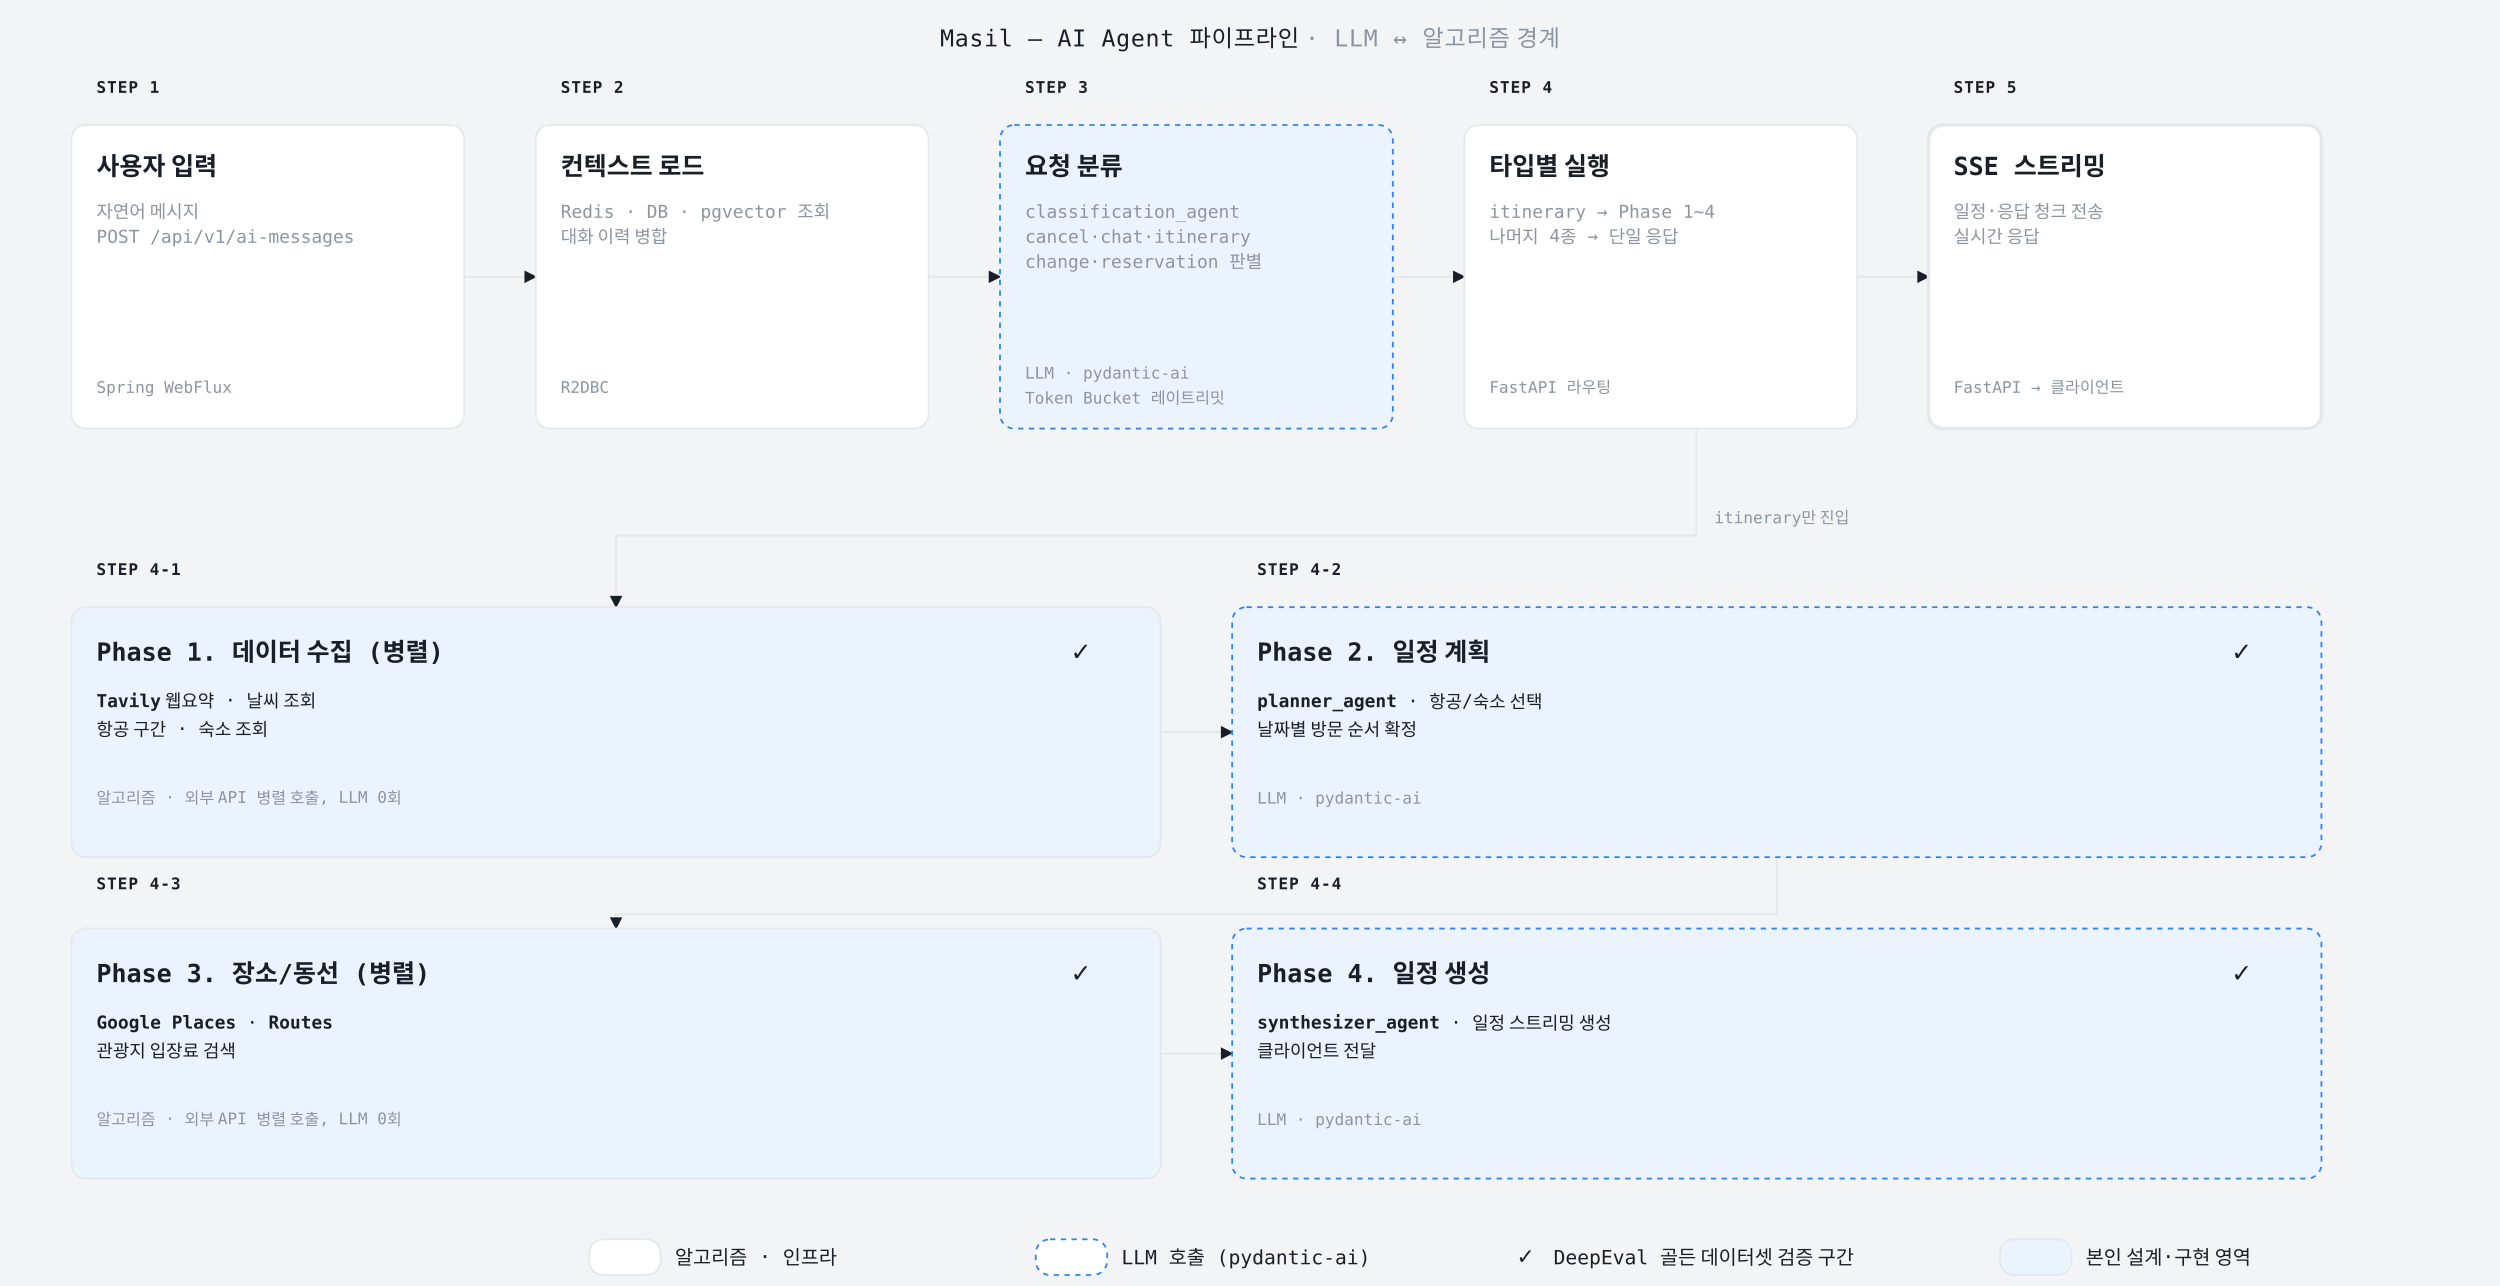
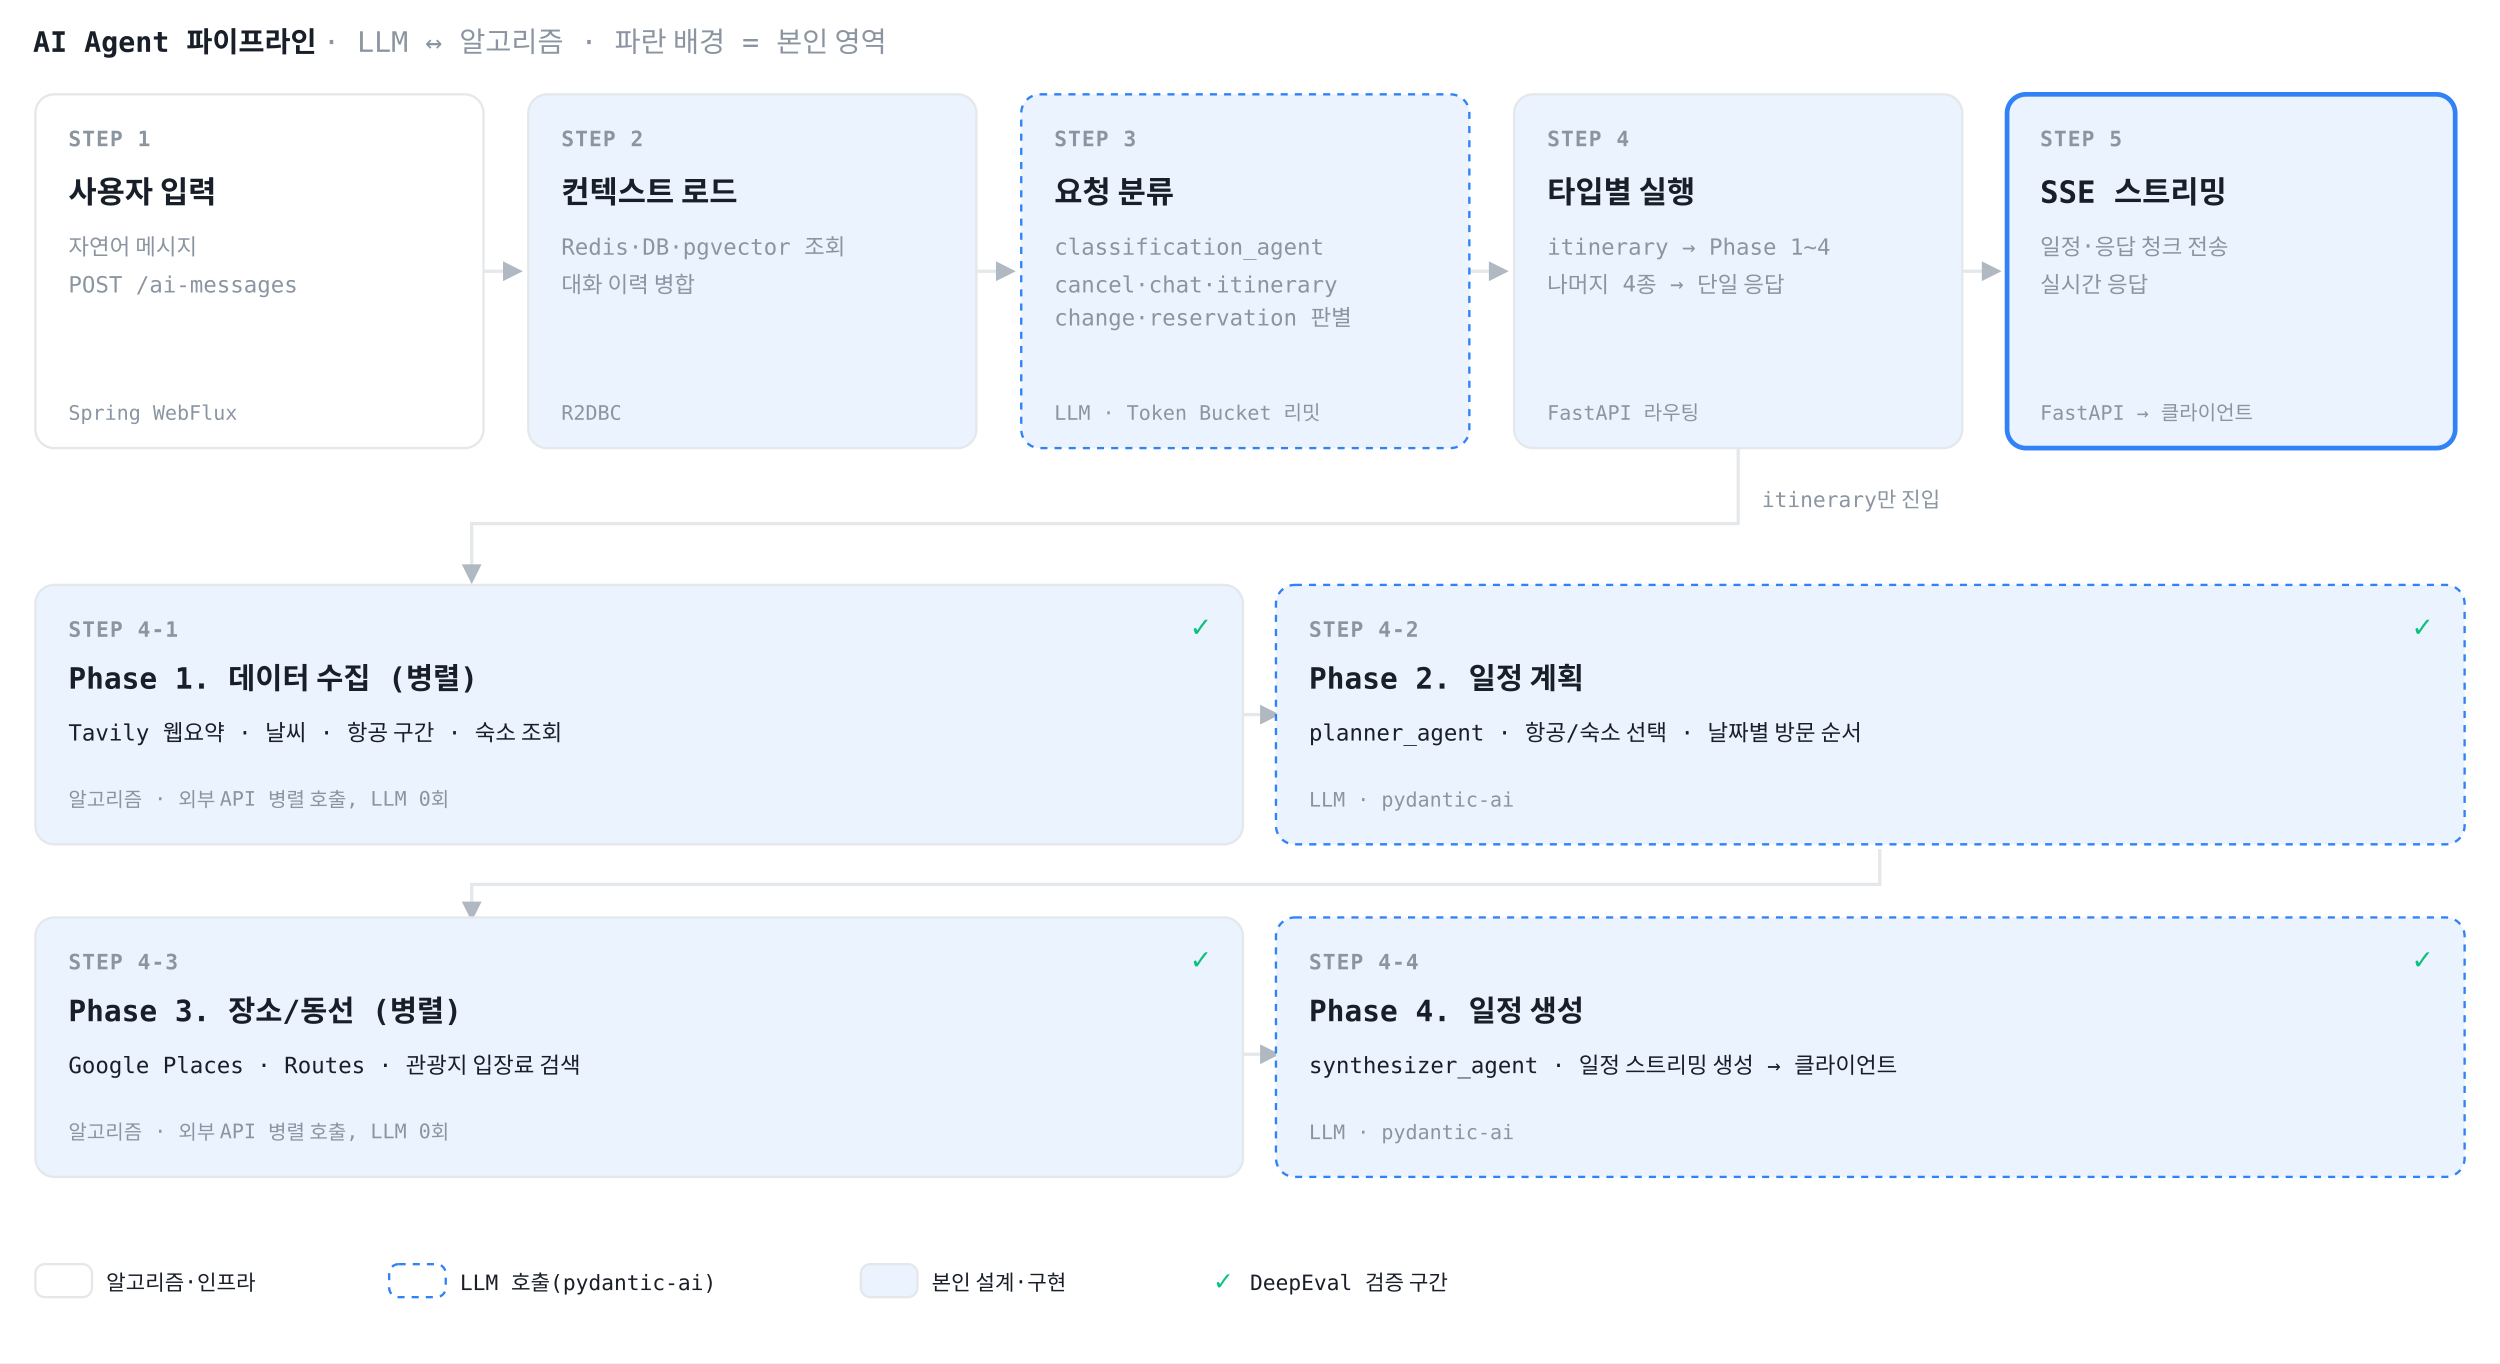
- <svg xmlns="http://www.w3.org/2000/svg" viewBox="0 0 1400 720" role="img" aria-labelledby="title desc" font-family="'JetBrains Mono', ui-monospace, monospace">
+ <svg xmlns="http://www.w3.org/2000/svg" viewBox="0 0 1060 578" role="img" aria-labelledby="title desc" font-family="'JetBrains Mono', ui-monospace, monospace">
  <defs>
-     <marker id="arrow" viewBox="0 0 10 10" refX="9" refY="5" markerWidth="7" markerHeight="7" orient="auto-start-reverse">
-       <path d="M0,0 L10,5 L0,10 z" fill="#191F28" />
+     <marker id="arrow" viewBox="0 0 10 10" refX="8" refY="5" markerWidth="6" markerHeight="6" orient="auto-start-reverse">
+       <path d="M0,0 L10,5 L0,10 z" fill="#B0B8C1" />
    </marker>
  </defs>
-   <rect x="0" y="0" width="1400" height="730" fill="#F2F4F6" />
-   <text x="700" y="26" text-anchor="middle" font-size="13" letter-spacing="0.03em" fill="#191F28">Masil — AI Agent 파이프라인 <tspan fill="#8B95A1">· LLM ↔ 알고리즘 경계</tspan>
+   <rect x="0" y="0" width="1060" height="578" fill="#FFFFFF" />
+   <text x="14" y="22" font-size="12" font-weight="700" fill="#191F28">AI Agent 파이프라인 <tspan fill="#8B95A1" font-weight="400">· LLM ↔ 알고리즘 · 파란 배경 = 본인 영역</tspan>
  </text>
-   <line x1="260" y1="155" x2="300" y2="155" stroke="#E5E8EB" stroke-width="1" marker-end="url(#arrow)" />
-   <line x1="520" y1="155" x2="560" y2="155" stroke="#E5E8EB" stroke-width="1" marker-end="url(#arrow)" />
-   <line x1="780" y1="155" x2="820" y2="155" stroke="#E5E8EB" stroke-width="1" marker-end="url(#arrow)" />
-   <line x1="1040" y1="155" x2="1080" y2="155" stroke="#E5E8EB" stroke-width="1" marker-end="url(#arrow)" />
+   <line x1="205" y1="115" x2="220" y2="115" stroke="#E5E8EB" stroke-width="1.4" marker-end="url(#arrow)" />
+   <line x1="414" y1="115" x2="429" y2="115" stroke="#E5E8EB" stroke-width="1.4" marker-end="url(#arrow)" />
+   <line x1="623" y1="115" x2="638" y2="115" stroke="#E5E8EB" stroke-width="1.4" marker-end="url(#arrow)" />
+   <line x1="832" y1="115" x2="847" y2="115" stroke="#E5E8EB" stroke-width="1.4" marker-end="url(#arrow)" />
  <g>
-     <text x="54" y="52" font-size="9" font-weight="700" letter-spacing="0.06em" fill="#191F28">STEP 1</text>
-     <rect rx="8" x="40" y="70" width="220" height="170" fill="#ffffff" stroke="#E5E8EB" stroke-width="1" />
-     <text x="54" y="98" font-size="14" font-weight="700" fill="#191F28">사용자 입력</text>
-     <text x="54" y="122" font-size="10" fill="#8B95A1">자연어 메시지</text>
-     <text x="54" y="136" font-size="10" fill="#8B95A1">POST /api/v1/ai-messages</text>
-     <text x="54" y="220" font-size="9" fill="#8B95A1">Spring WebFlux</text>
+     <rect rx="8" x="15" y="40" width="190" height="150" fill="#ffffff" stroke="#E5E8EB" stroke-width="1" />
+     <text x="29" y="62" font-size="9" font-weight="700" letter-spacing="0.05em" fill="#8B95A1">STEP 1</text>
+     <text x="29" y="86" font-size="13" font-weight="700" fill="#191F28">사용자 입력</text>
+     <text x="29" y="108" font-size="9.5" fill="#8B95A1">자연어 메시지</text>
+     <text x="29" y="124" font-size="9.5" fill="#8B95A1">POST /ai-messages</text>
+     <text x="29" y="178" font-size="8.5" fill="#8B95A1">Spring WebFlux</text>
  </g>
  <g>
-     <text x="314" y="52" font-size="9" font-weight="700" letter-spacing="0.06em" fill="#191F28">STEP 2</text>
-     <rect rx="8" x="300" y="70" width="220" height="170" fill="#ffffff" stroke="#E5E8EB" stroke-width="1" />
-     <text x="314" y="98" font-size="14" font-weight="700" fill="#191F28">컨텍스트 로드</text>
-     <text x="314" y="122" font-size="10" fill="#8B95A1">Redis · DB · pgvector 조회</text>
-     <text x="314" y="136" font-size="10" fill="#8B95A1">대화 이력 병합</text>
-     <text x="314" y="220" font-size="9" fill="#8B95A1">R2DBC</text>
+     <rect rx="8" x="224" y="40" width="190" height="150" fill="#EBF3FF" stroke="#E5E8EB" stroke-width="1" />
+     <text x="238" y="62" font-size="9" font-weight="700" letter-spacing="0.05em" fill="#8B95A1">STEP 2</text>
+     <text x="238" y="86" font-size="13" font-weight="700" fill="#191F28">컨텍스트 로드</text>
+     <text x="238" y="108" font-size="9.5" fill="#8B95A1">Redis·DB·pgvector 조회</text>
+     <text x="238" y="124" font-size="9.5" fill="#8B95A1">대화 이력 병합</text>
+     <text x="238" y="178" font-size="8.5" fill="#8B95A1">R2DBC</text>
  </g>
  <g>
-     <text x="574" y="52" font-size="9" font-weight="700" letter-spacing="0.06em" fill="#191F28">STEP 3</text>
-     <rect rx="8" x="560" y="70" width="220" height="170" fill="#EBF3FF" stroke="#3182F6" stroke-width="1" stroke-dasharray="3 3" />
-     <text x="574" y="98" font-size="14" font-weight="700" fill="#191F28">요청 분류</text>
-     <text x="574" y="122" font-size="10" fill="#8B95A1">classification_agent</text>
-     <text x="574" y="136" font-size="10" fill="#8B95A1">cancel·chat·itinerary</text>
-     <text x="574" y="150" font-size="10" fill="#8B95A1">change·reservation 판별</text>
-     <text x="574" y="212" font-size="9" fill="#8B95A1">LLM · pydantic-ai</text>
-     <text x="574" y="226" font-size="9" fill="#8B95A1">Token Bucket 레이트리밋</text>
+     <rect rx="8" x="433" y="40" width="190" height="150" fill="#EBF3FF" stroke="#3182F6" stroke-width="1" stroke-dasharray="3 3" />
+     <text x="447" y="62" font-size="9" font-weight="700" letter-spacing="0.05em" fill="#8B95A1">STEP 3</text>
+     <text x="447" y="86" font-size="13" font-weight="700" fill="#191F28">요청 분류</text>
+     <text x="447" y="108" font-size="9.5" fill="#8B95A1">classification_agent</text>
+     <text x="447" y="124" font-size="9.5" fill="#8B95A1">cancel·chat·itinerary</text>
+     <text x="447" y="138" font-size="9.5" fill="#8B95A1">change·reservation 판별</text>
+     <text x="447" y="178" font-size="8.5" fill="#8B95A1">LLM · Token Bucket 리밋</text>
  </g>
  <g>
-     <text x="834" y="52" font-size="9" font-weight="700" letter-spacing="0.06em" fill="#191F28">STEP 4</text>
-     <rect rx="8" x="820" y="70" width="220" height="170" fill="#ffffff" stroke="#E5E8EB" stroke-width="1" />
-     <text x="834" y="98" font-size="14" font-weight="700" fill="#191F28">타입별 실행</text>
-     <text x="834" y="122" font-size="10" fill="#8B95A1">itinerary → Phase 1~4</text>
-     <text x="834" y="136" font-size="10" fill="#8B95A1">나머지 4종 → 단일 응답</text>
-     <text x="834" y="220" font-size="9" fill="#8B95A1">FastAPI 라우팅</text>
+     <rect rx="8" x="642" y="40" width="190" height="150" fill="#EBF3FF" stroke="#E5E8EB" stroke-width="1" />
+     <text x="656" y="62" font-size="9" font-weight="700" letter-spacing="0.05em" fill="#8B95A1">STEP 4</text>
+     <text x="656" y="86" font-size="13" font-weight="700" fill="#191F28">타입별 실행</text>
+     <text x="656" y="108" font-size="9.5" fill="#8B95A1">itinerary → Phase 1~4</text>
+     <text x="656" y="124" font-size="9.5" fill="#8B95A1">나머지 4종 → 단일 응답</text>
+     <text x="656" y="178" font-size="8.5" fill="#8B95A1">FastAPI 라우팅</text>
  </g>
  <g>
-     <text x="1094" y="52" font-size="9" font-weight="700" letter-spacing="0.06em" fill="#191F28">STEP 5</text>
-     <rect rx="8" x="1080" y="70" width="220" height="170" fill="#ffffff" stroke="#E5E8EB" stroke-width="2" />
-     <text x="1094" y="98" font-size="14" font-weight="700" fill="#191F28">SSE 스트리밍</text>
-     <text x="1094" y="122" font-size="10" fill="#8B95A1">일정·응답 청크 전송</text>
-     <text x="1094" y="136" font-size="10" fill="#8B95A1">실시간 응답</text>
-     <text x="1094" y="220" font-size="9" fill="#8B95A1">FastAPI → 클라이언트</text>
+     <rect rx="8" x="851" y="40" width="190" height="150" fill="#EBF3FF" stroke="#3182F6" stroke-width="2" />
+     <text x="865" y="62" font-size="9" font-weight="700" letter-spacing="0.05em" fill="#8B95A1">STEP 5</text>
+     <text x="865" y="86" font-size="13" font-weight="700" fill="#191F28">SSE 스트리밍</text>
+     <text x="865" y="108" font-size="9.5" fill="#8B95A1">일정·응답 청크 전송</text>
+     <text x="865" y="124" font-size="9.5" fill="#8B95A1">실시간 응답</text>
+     <text x="865" y="178" font-size="8.5" fill="#8B95A1">FastAPI → 클라이언트</text>
  </g>
-   <path d="M950,240 L950,300 L345,300 L345,340" fill="none" stroke="#E5E8EB" stroke-width="1" marker-end="url(#arrow)" />
-   <text x="960" y="293" font-size="9" fill="#8B95A1">itinerary만 진입</text>
-   <line x1="650" y1="410" x2="690" y2="410" stroke="#E5E8EB" stroke-width="1" marker-end="url(#arrow)" />
-   <path d="M995,480 L995,512 L345,512 L345,520" fill="none" stroke="#E5E8EB" stroke-width="1" marker-end="url(#arrow)" />
-   <line x1="650" y1="590" x2="690" y2="590" stroke="#E5E8EB" stroke-width="1" marker-end="url(#arrow)" />
+   <path d="M737,190 L737,222 L200,222 L200,246" fill="none" stroke="#E5E8EB" stroke-width="1.4" marker-end="url(#arrow)" />
+   <text x="747" y="215" font-size="9" fill="#8B95A1">itinerary만 진입</text>
+   <line x1="526" y1="303" x2="541" y2="303" stroke="#E5E8EB" stroke-width="1.4" marker-end="url(#arrow)" />
+   <path d="M797,360 L797,375 L200,375 L200,389" fill="none" stroke="#E5E8EB" stroke-width="1.4" marker-end="url(#arrow)" />
+   <line x1="526" y1="447" x2="541" y2="447" stroke="#E5E8EB" stroke-width="1.4" marker-end="url(#arrow)" />
  <g>
-     <text x="54" y="322" font-size="9" font-weight="700" letter-spacing="0.06em" fill="#191F28">STEP 4-1</text>
-     <rect rx="8" x="40" y="340" width="610" height="140" fill="#EBF3FF" stroke="#E5E8EB" stroke-width="1" />
-     <text x="54" y="370" font-size="14" font-weight="700" fill="#191F28">Phase 1. 데이터 수집 (병렬)</text>
-     <text x="610" y="370" text-anchor="end" font-size="16" font-weight="700" fill="#191F28">✓</text>
-     <text x="54" y="396" font-size="10" fill="#191F28">
-       <tspan font-weight="700" fill="#191F28">Tavily</tspan> 웹요약 · 날씨 조회</text>
-     <text x="54" y="412" font-size="10" fill="#191F28">항공 구간 · 숙소 조회</text>
-     <text x="54" y="450" font-size="9" fill="#8B95A1">알고리즘 · 외부 API 병렬 호출, LLM 0회</text>
+     <rect rx="8" x="15" y="248" width="512" height="110" fill="#EBF3FF" stroke="#E5E8EB" stroke-width="1" />
+     <text x="29" y="270" font-size="9" font-weight="700" letter-spacing="0.05em" fill="#8B95A1">STEP 4-1</text>
+     <text x="513" y="270" text-anchor="end" font-size="13" font-weight="700" fill="#0dc07b">✓</text>
+     <text x="29" y="292" font-size="12.5" font-weight="700" fill="#191F28">Phase 1. 데이터 수집 (병렬)</text>
+     <text x="29" y="314" font-size="9.5" fill="#191F28">Tavily 웹요약 · 날씨 · 항공 구간 · 숙소 조회</text>
+     <text x="29" y="342" font-size="8.5" fill="#8B95A1">알고리즘 · 외부 API 병렬 호출, LLM 0회</text>
  </g>
  <g>
-     <text x="704" y="322" font-size="9" font-weight="700" letter-spacing="0.06em" fill="#191F28">STEP 4-2</text>
-     <rect rx="8" x="690" y="340" width="610" height="140" fill="#EBF3FF" stroke="#3182F6" stroke-width="1" stroke-dasharray="3 3" />
-     <text x="704" y="370" font-size="14" font-weight="700" fill="#191F28">Phase 2. 일정 계획</text>
-     <text x="1260" y="370" text-anchor="end" font-size="16" font-weight="700" fill="#191F28">✓</text>
-     <text x="704" y="396" font-size="10" fill="#191F28">
-       <tspan font-weight="700" fill="#191F28">planner_agent</tspan> · 항공/숙소 선택</text>
-     <text x="704" y="412" font-size="10" fill="#191F28">날짜별 방문 순서 확정</text>
-     <text x="704" y="450" font-size="9" fill="#8B95A1">LLM · pydantic-ai</text>
+     <rect rx="8" x="541" y="248" width="504" height="110" fill="#EBF3FF" stroke="#3182F6" stroke-width="1" stroke-dasharray="3 3" />
+     <text x="555" y="270" font-size="9" font-weight="700" letter-spacing="0.05em" fill="#8B95A1">STEP 4-2</text>
+     <text x="1031" y="270" text-anchor="end" font-size="13" font-weight="700" fill="#0dc07b">✓</text>
+     <text x="555" y="292" font-size="12.5" font-weight="700" fill="#191F28">Phase 2. 일정 계획</text>
+     <text x="555" y="314" font-size="9.5" fill="#191F28">planner_agent · 항공/숙소 선택 · 날짜별 방문 순서</text>
+     <text x="555" y="342" font-size="8.5" fill="#8B95A1">LLM · pydantic-ai</text>
  </g>
  <g>
-     <text x="54" y="498" font-size="9" font-weight="700" letter-spacing="0.06em" fill="#191F28">STEP 4-3</text>
-     <rect rx="8" x="40" y="520" width="610" height="140" fill="#EBF3FF" stroke="#E5E8EB" stroke-width="1" />
-     <text x="54" y="550" font-size="14" font-weight="700" fill="#191F28">Phase 3. 장소/동선 (병렬)</text>
-     <text x="610" y="550" text-anchor="end" font-size="16" font-weight="700" fill="#191F28">✓</text>
-     <text x="54" y="576" font-size="10" fill="#191F28">
-       <tspan font-weight="700" fill="#191F28">Google Places</tspan> · <tspan font-weight="700" fill="#191F28">Routes</tspan>
-     </text>
-     <text x="54" y="592" font-size="10" fill="#191F28">관광지 입장료 검색</text>
-     <text x="54" y="630" font-size="9" fill="#8B95A1">알고리즘 · 외부 API 병렬 호출, LLM 0회</text>
+     <rect rx="8" x="15" y="389" width="512" height="110" fill="#EBF3FF" stroke="#E5E8EB" stroke-width="1" />
+     <text x="29" y="411" font-size="9" font-weight="700" letter-spacing="0.05em" fill="#8B95A1">STEP 4-3</text>
+     <text x="513" y="411" text-anchor="end" font-size="13" font-weight="700" fill="#0dc07b">✓</text>
+     <text x="29" y="433" font-size="12.5" font-weight="700" fill="#191F28">Phase 3. 장소/동선 (병렬)</text>
+     <text x="29" y="455" font-size="9.5" fill="#191F28">Google Places · Routes · 관광지 입장료 검색</text>
+     <text x="29" y="483" font-size="8.5" fill="#8B95A1">알고리즘 · 외부 API 병렬 호출, LLM 0회</text>
  </g>
  <g>
-     <text x="704" y="498" font-size="9" font-weight="700" letter-spacing="0.06em" fill="#191F28">STEP 4-4</text>
-     <rect rx="8" x="690" y="520" width="610" height="140" fill="#EBF3FF" stroke="#3182F6" stroke-width="1" stroke-dasharray="3 3" />
-     <text x="704" y="550" font-size="14" font-weight="700" fill="#191F28">Phase 4. 일정 생성</text>
-     <text x="1260" y="550" text-anchor="end" font-size="16" font-weight="700" fill="#191F28">✓</text>
-     <text x="704" y="576" font-size="10" fill="#191F28">
-       <tspan font-weight="700" fill="#191F28">synthesizer_agent</tspan> · 일정 스트리밍 생성</text>
-     <text x="704" y="592" font-size="10" fill="#191F28">클라이언트 전달</text>
-     <text x="704" y="630" font-size="9" fill="#8B95A1">LLM · pydantic-ai</text>
+     <rect rx="8" x="541" y="389" width="504" height="110" fill="#EBF3FF" stroke="#3182F6" stroke-width="1" stroke-dasharray="3 3" />
+     <text x="555" y="411" font-size="9" font-weight="700" letter-spacing="0.05em" fill="#8B95A1">STEP 4-4</text>
+     <text x="1031" y="411" text-anchor="end" font-size="13" font-weight="700" fill="#0dc07b">✓</text>
+     <text x="555" y="433" font-size="12.5" font-weight="700" fill="#191F28">Phase 4. 일정 생성</text>
+     <text x="555" y="455" font-size="9.5" fill="#191F28">synthesizer_agent · 일정 스트리밍 생성 → 클라이언트</text>
+     <text x="555" y="483" font-size="8.5" fill="#8B95A1">LLM · pydantic-ai</text>
  </g>
-   <rect rx="8" x="330" y="694" width="40" height="20" fill="#ffffff" stroke="#E5E8EB" stroke-width="1" />
-   <text x="378" y="708" font-size="11" fill="#191F28">알고리즘 · 인프라</text>
-   <rect rx="8" x="580" y="694" width="40" height="20" fill="#ffffff" stroke="#3182F6" stroke-width="1" stroke-dasharray="3 3" />
-   <text x="628" y="708" font-size="11" fill="#191F28">LLM 호출 (pydantic-ai)</text>
-   <text x="850" y="708" font-size="14" font-weight="700" fill="#191F28">✓</text>
-   <text x="870" y="708" font-size="11" fill="#191F28">DeepEval 골든 데이터셋 검증 구간</text>
-   <rect rx="8" x="1120" y="694" width="40" height="20" fill="#EBF3FF" stroke="#E5E8EB" stroke-width="1" />
-   <text x="1168" y="708" font-size="11" fill="#191F28">본인 설계·구현 영역</text>
+   <rect rx="4" x="15" y="536" width="24" height="14" fill="#ffffff" stroke="#E5E8EB" stroke-width="1" />
+   <text x="45" y="547" font-size="9" fill="#191F28">알고리즘·인프라</text>
+   <rect rx="4" x="165" y="536" width="24" height="14" fill="#ffffff" stroke="#3182F6" stroke-width="1" stroke-dasharray="3 3" />
+   <text x="195" y="547" font-size="9" fill="#191F28">LLM 호출(pydantic-ai)</text>
+   <rect rx="4" x="365" y="536" width="24" height="14" fill="#EBF3FF" stroke="#E5E8EB" stroke-width="1" />
+   <text x="395" y="547" font-size="9" fill="#191F28">본인 설계·구현</text>
+   <text x="515" y="547" font-size="12" font-weight="700" fill="#0dc07b">✓</text>
+   <text x="530" y="547" font-size="9" fill="#191F28">DeepEval 검증 구간</text>
</svg>
